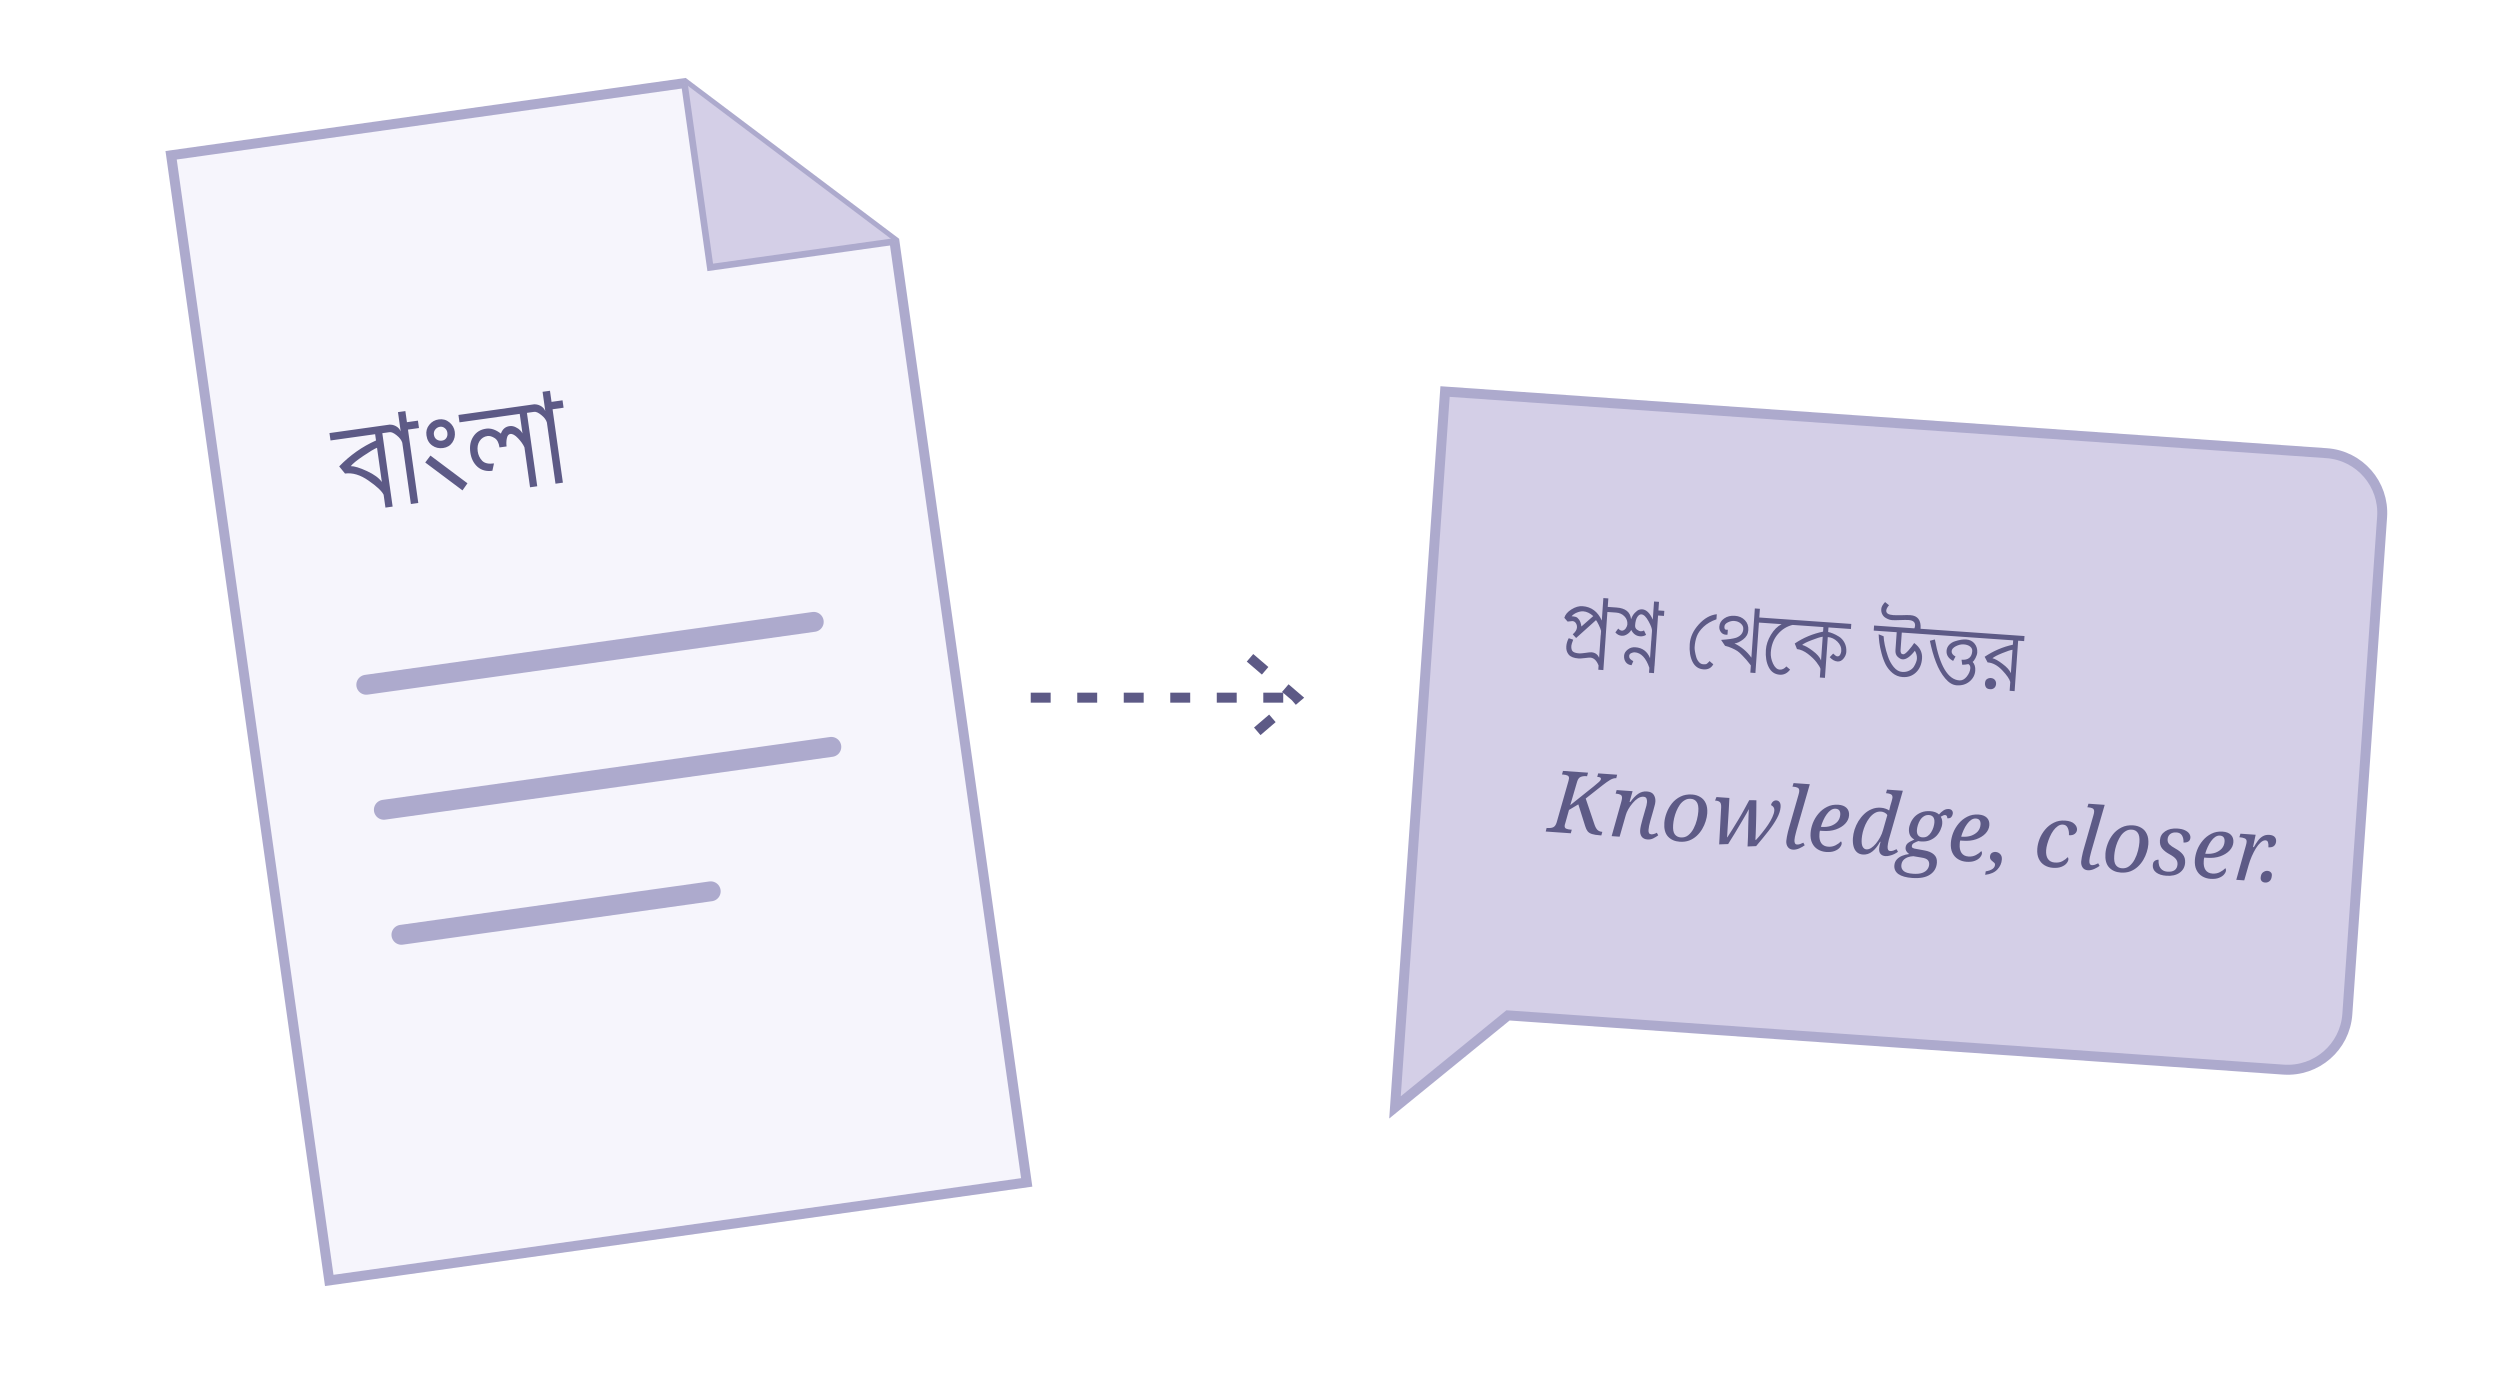
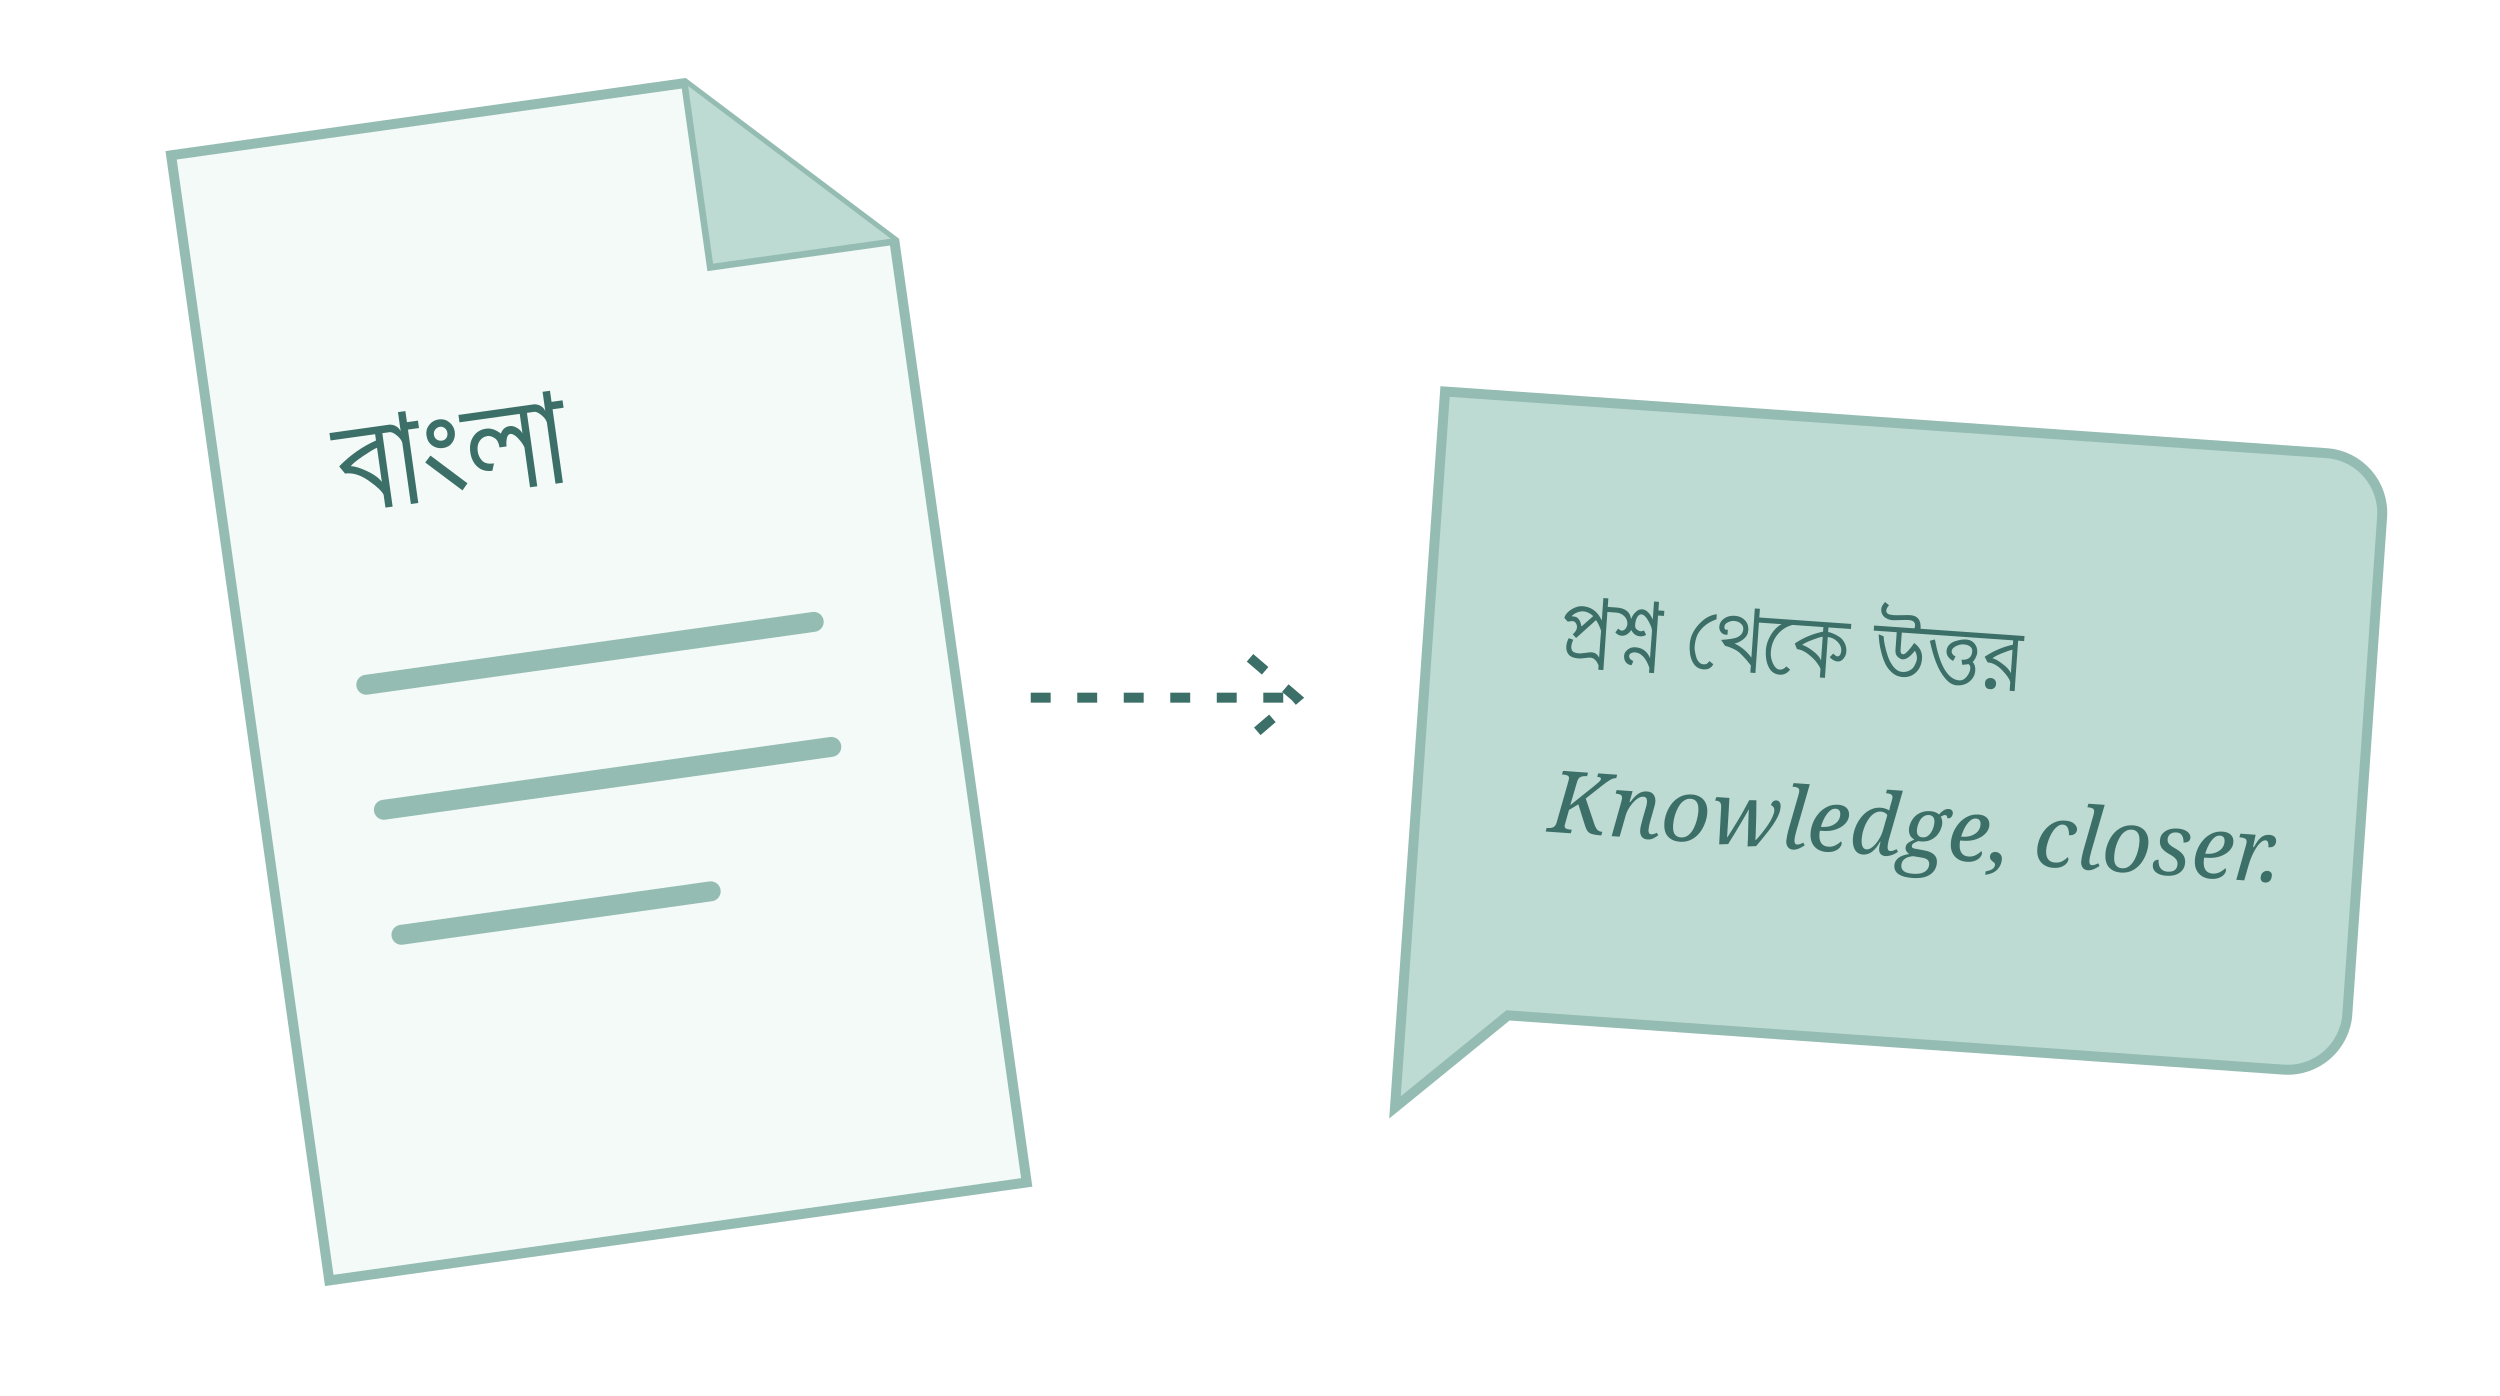
<svg xmlns="http://www.w3.org/2000/svg" width="430" height="240" viewBox="140 50 350 210">
  <g transform="rotate(-8 211 151)">
-     <path d="M164 66h78l28 28v143H164Z" fill="#f6f5fc" stroke="#adaacd" stroke-width="1.5" />
-     <path d="M242 66v28h28" fill="#d4cfe7" stroke="#adaacd" />
-     <text x="182" y="123" font-family="sans-serif" font-size="22" fill="#5d5a86">বাংলা</text>
-     <path d="M182 149h68m-68 19h68m-68 19h47" stroke="#adaacd" stroke-width="3" stroke-linecap="round" />
+     <path d="M164 66h78l28 28v143H164Z" fill="#f3faf7" stroke="#94bcb2" stroke-width="1.5" />
+     <path d="M242 66v28h28" fill="#bddbd2" stroke="#94bcb2" />
+     <text x="182" y="123" font-family="sans-serif" font-size="22" fill="#3c6f68">বাংলা</text>
+     <path d="M182 149h68m-68 19h68m-68 19h47" stroke="#94bcb2" stroke-width="3" stroke-linecap="round" />
  </g>
-   <path d="M282 155h40m-7-6 7 6-7 6" stroke="#5d5a86" stroke-width="1.5" fill="none" stroke-dasharray="3 4" />
+   <path d="M282 155h40m-7-6 7 6-7 6" stroke="#3c6f68" stroke-width="1.5" fill="none" stroke-dasharray="3 4" />
  <g transform="rotate(4 401 159)">
-     <path d="M341 113h133a9 9 0 0 1 9 9v75a9 9 0 0 1-9 9H357l-16 15Z" fill="#d4cfe7" stroke="#adaacd" stroke-width="1.5" />
-     <text x="361" y="152" font-family="sans-serif" font-size="15" fill="#5d5a86">প্রশ্ন থেকে উত্তর</text>
-     <text x="361" y="178" font-family="Georgia,serif" font-style="italic" font-size="13" fill="#5d5a86">Knowledge, closer.</text>
+     <path d="M341 113h133a9 9 0 0 1 9 9v75a9 9 0 0 1-9 9H357l-16 15Z" fill="#bddbd2" stroke="#94bcb2" stroke-width="1.5" />
+     <text x="361" y="152" font-family="sans-serif" font-size="15" fill="#3c6f68">প্রশ্ন থেকে উত্তর</text>
+     <text x="361" y="178" font-family="Georgia,serif" font-style="italic" font-size="13" fill="#3c6f68">Knowledge, closer.</text>
  </g>
</svg>
